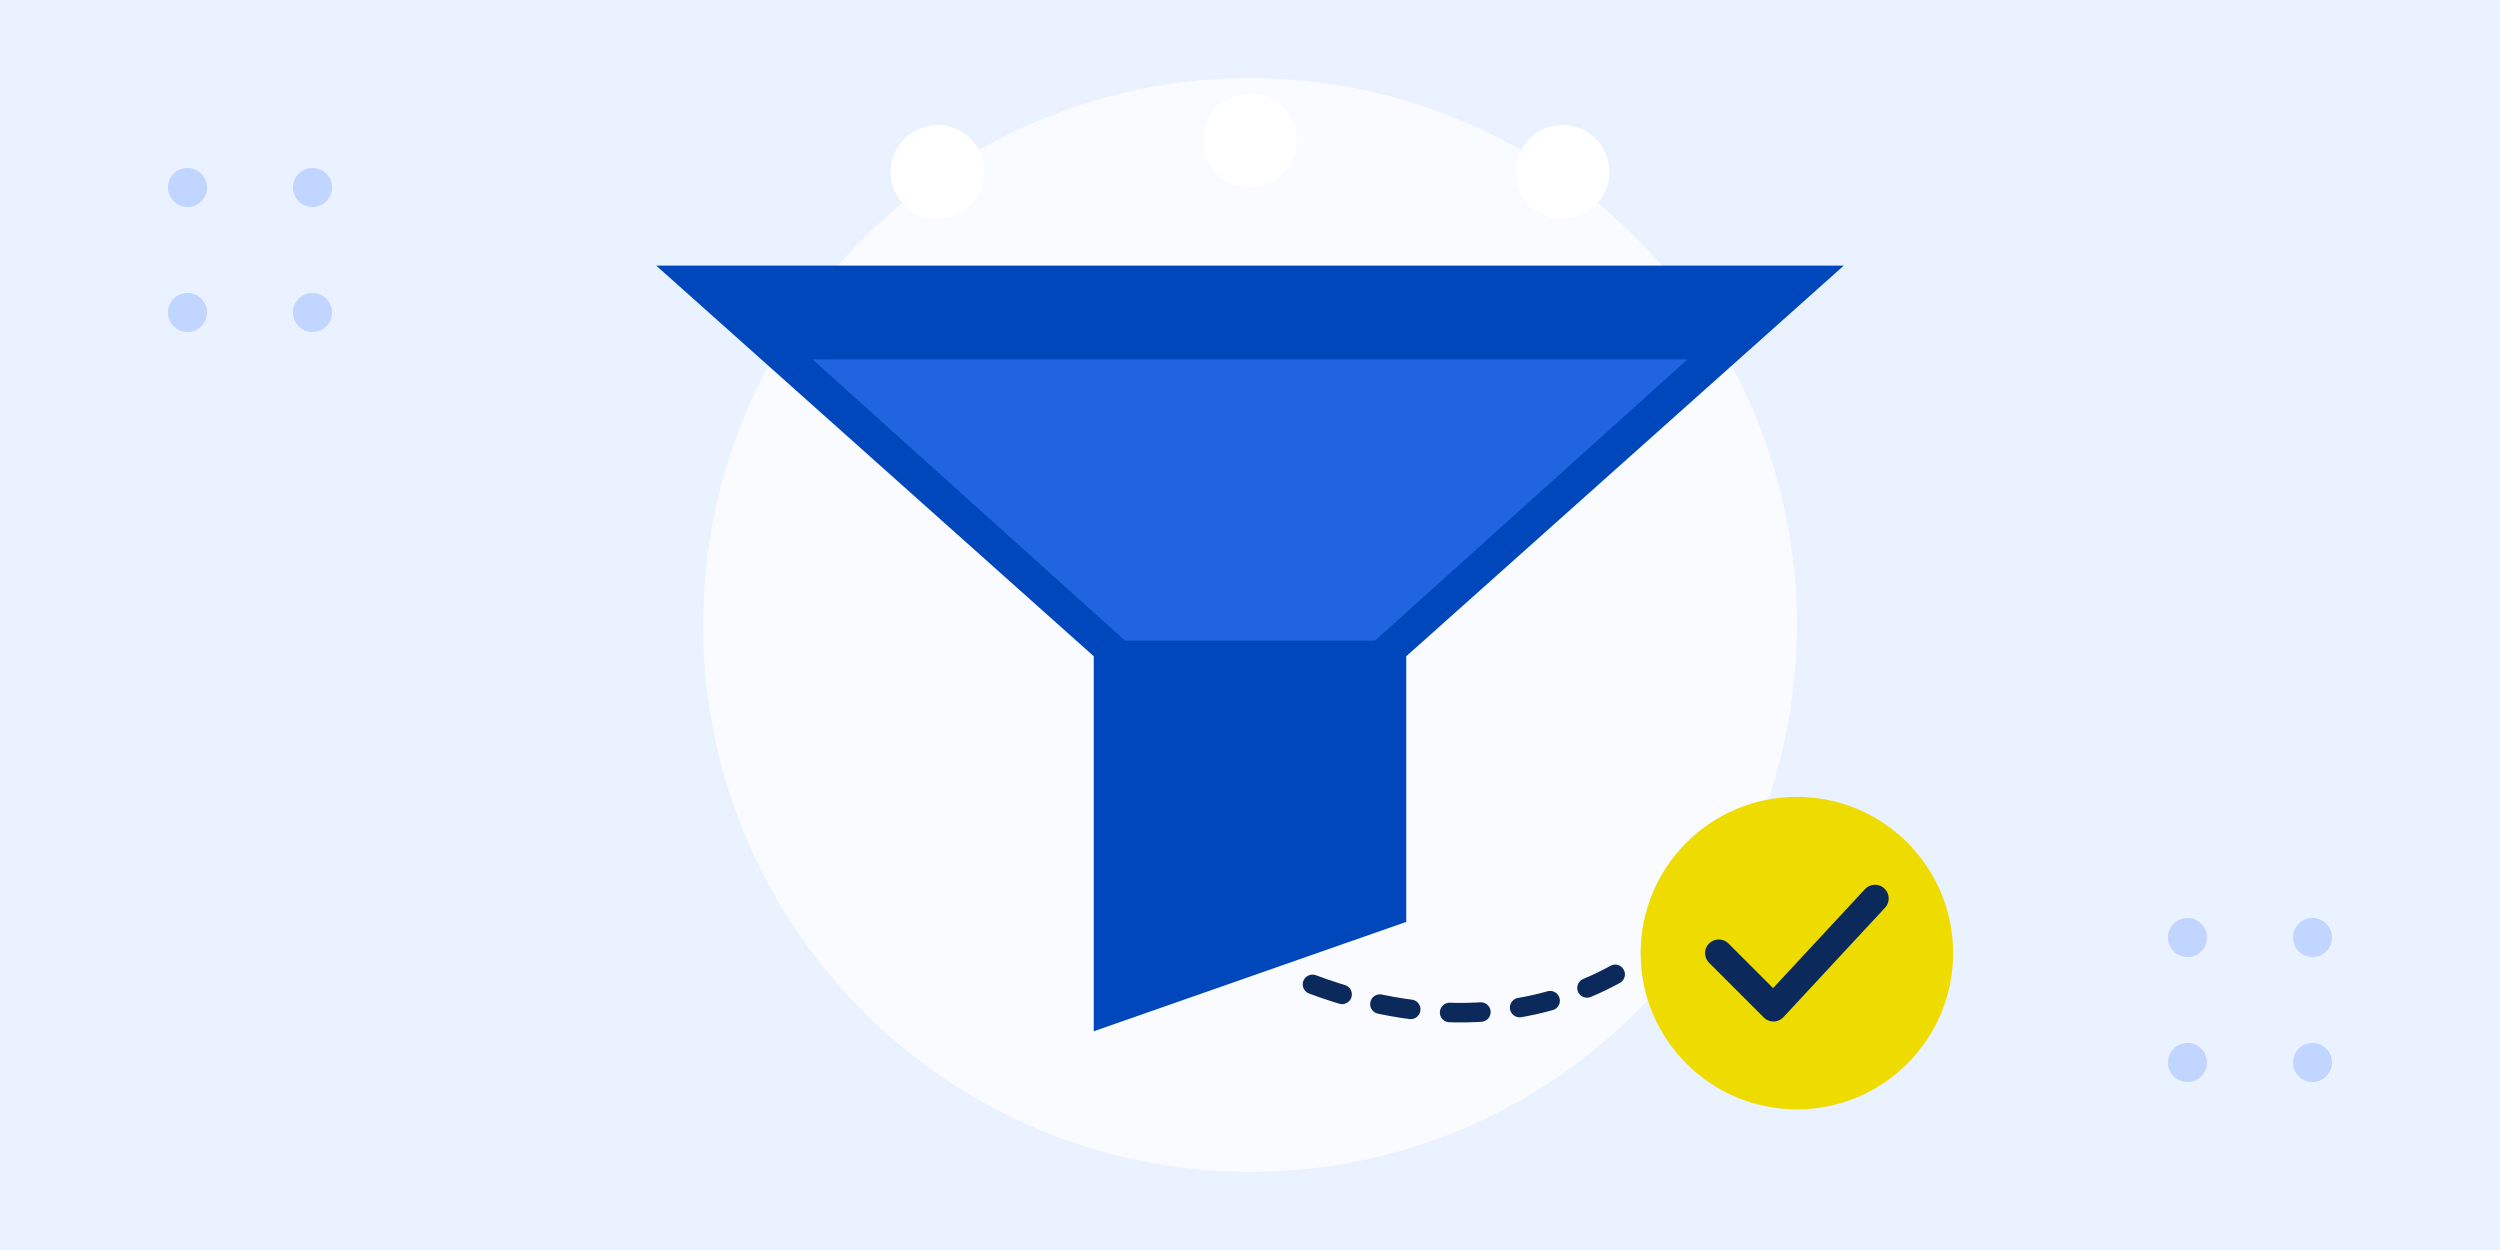
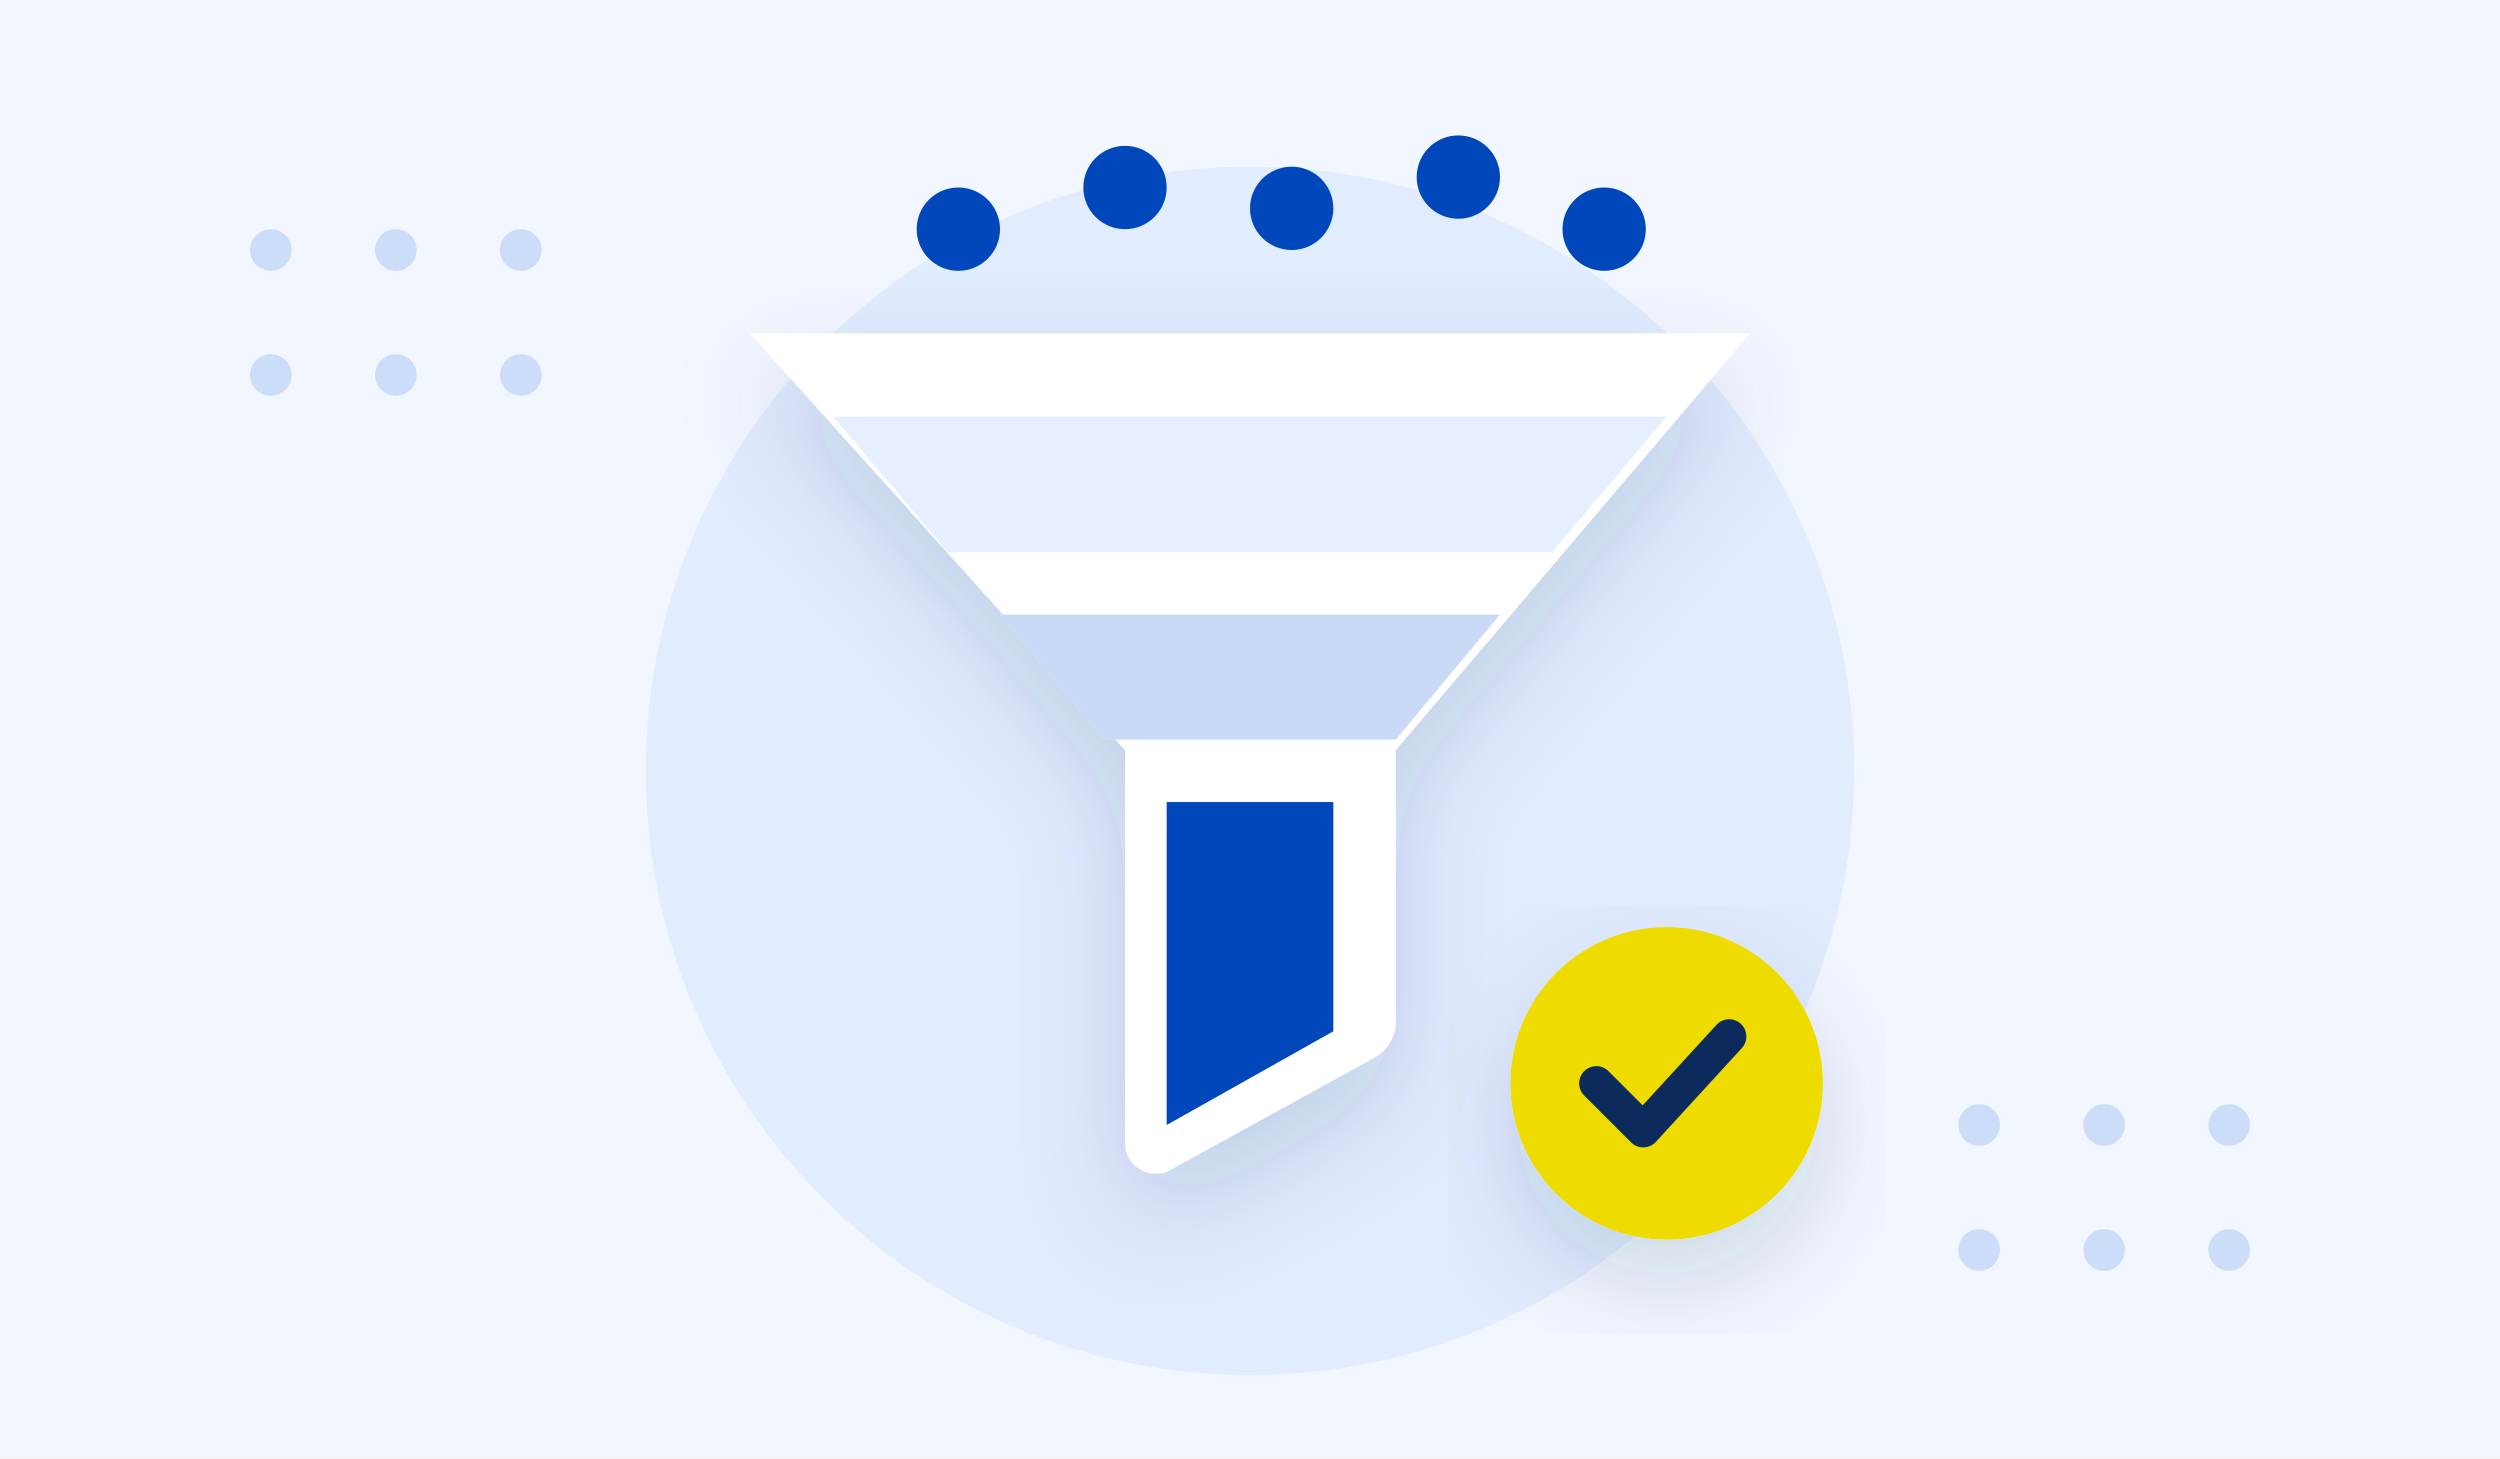
- <svg xmlns="http://www.w3.org/2000/svg" viewBox="0 0 320 160" aria-hidden="true" focusable="false">
-   <rect width="320" height="160" fill="#EAF1FF" />
-   <circle cx="160" cy="80" r="70" fill="#FFFFFF" opacity=".7" />
-   <g fill="#8DB3FF" opacity=".45">
-     <circle cx="24" cy="24" r="2.5" />
-     <circle cx="40" cy="24" r="2.5" />
-     <circle cx="24" cy="40" r="2.5" />
-     <circle cx="40" cy="40" r="2.5" />
-     <circle cx="280" cy="120" r="2.5" />
-     <circle cx="296" cy="120" r="2.5" />
-     <circle cx="280" cy="136" r="2.5" />
-     <circle cx="296" cy="136" r="2.5" />
+ <svg xmlns="http://www.w3.org/2000/svg" viewBox="0 0 240 140" role="img" aria-labelledby="t">
+   <defs>
+     <filter id="s" x="-20%" y="-20%" width="140%" height="150%">
+       <feDropShadow dx="0" dy="4" stdDeviation="5" flood-color="#0B2A5B" flood-opacity=".16" />
+     </filter>
+   </defs>
+   <rect width="240" height="140" fill="#F2F7FF" />
+   <circle cx="120" cy="74" r="58" fill="#E1ECFF" />
+   <g fill="#9DBDF2" opacity=".45">
+     <circle cx="26" cy="24" r="2" />
+     <circle cx="38" cy="24" r="2" />
+     <circle cx="50" cy="24" r="2" />
+     <circle cx="26" cy="36" r="2" />
+     <circle cx="38" cy="36" r="2" />
+     <circle cx="50" cy="36" r="2" />
+     <circle cx="190" cy="108" r="2" />
+     <circle cx="202" cy="108" r="2" />
+     <circle cx="214" cy="108" r="2" />
+     <circle cx="190" cy="120" r="2" />
+     <circle cx="202" cy="120" r="2" />
+     <circle cx="214" cy="120" r="2" />
  </g>
-   <path d="M84 34h152l-56 50v34l-40 14V84z" fill="#0047BB" />
-   <path d="M104 46h112l-40 36H144z" fill="#3D7BFF" opacity=".55" />
-   <g fill="#FFFFFF">
-     <circle cx="120" cy="22" r="6" />
-     <circle cx="160" cy="18" r="6" />
-     <circle cx="200" cy="22" r="6" />
+   <g filter="url(#s)">
+     <path d="M72 32h96l-34 40v26a4 4 0 0 1-2 3.5l-20 11A3 3 0 0 1 108 110V72z" fill="#FFFFFF" />
+     <path d="M80 40h80l-11 13H91z" fill="#E5EFFF" />
+     <path d="M96 59h48l-10 12h-28z" fill="#C9DAF7" />
+     <path d="M112 77h16v22l-16 9z" fill="#0047BB" />
  </g>
-   <circle cx="230" cy="122" r="20" fill="#EEDC00" />
-   <path d="M220 122l7 7 13-14" fill="none" stroke="#0B2A5B" stroke-width="3.5" stroke-linecap="round" stroke-linejoin="round" />
-   <path d="M168 126c16 6 30 4 40-2" fill="none" stroke="#0B2A5B" stroke-width="2.5" stroke-dasharray="4 5" stroke-linecap="round" />
+   <g fill="#0047BB">
+     <circle cx="92" cy="22" r="4" />
+     <circle cx="108" cy="18" r="4" />
+     <circle cx="124" cy="20" r="4" />
+     <circle cx="140" cy="17" r="4" />
+     <circle cx="154" cy="22" r="4" />
+   </g>
+   <g filter="url(#s)">
+     <circle cx="160" cy="104" r="15" fill="#EEDC00" />
+     <path d="M153.25 104l4.5 4.5 8.25-9.0" fill="none" stroke="#0B2A5B" stroke-width="3.3" stroke-linecap="round" stroke-linejoin="round" />
+   </g>
</svg>
